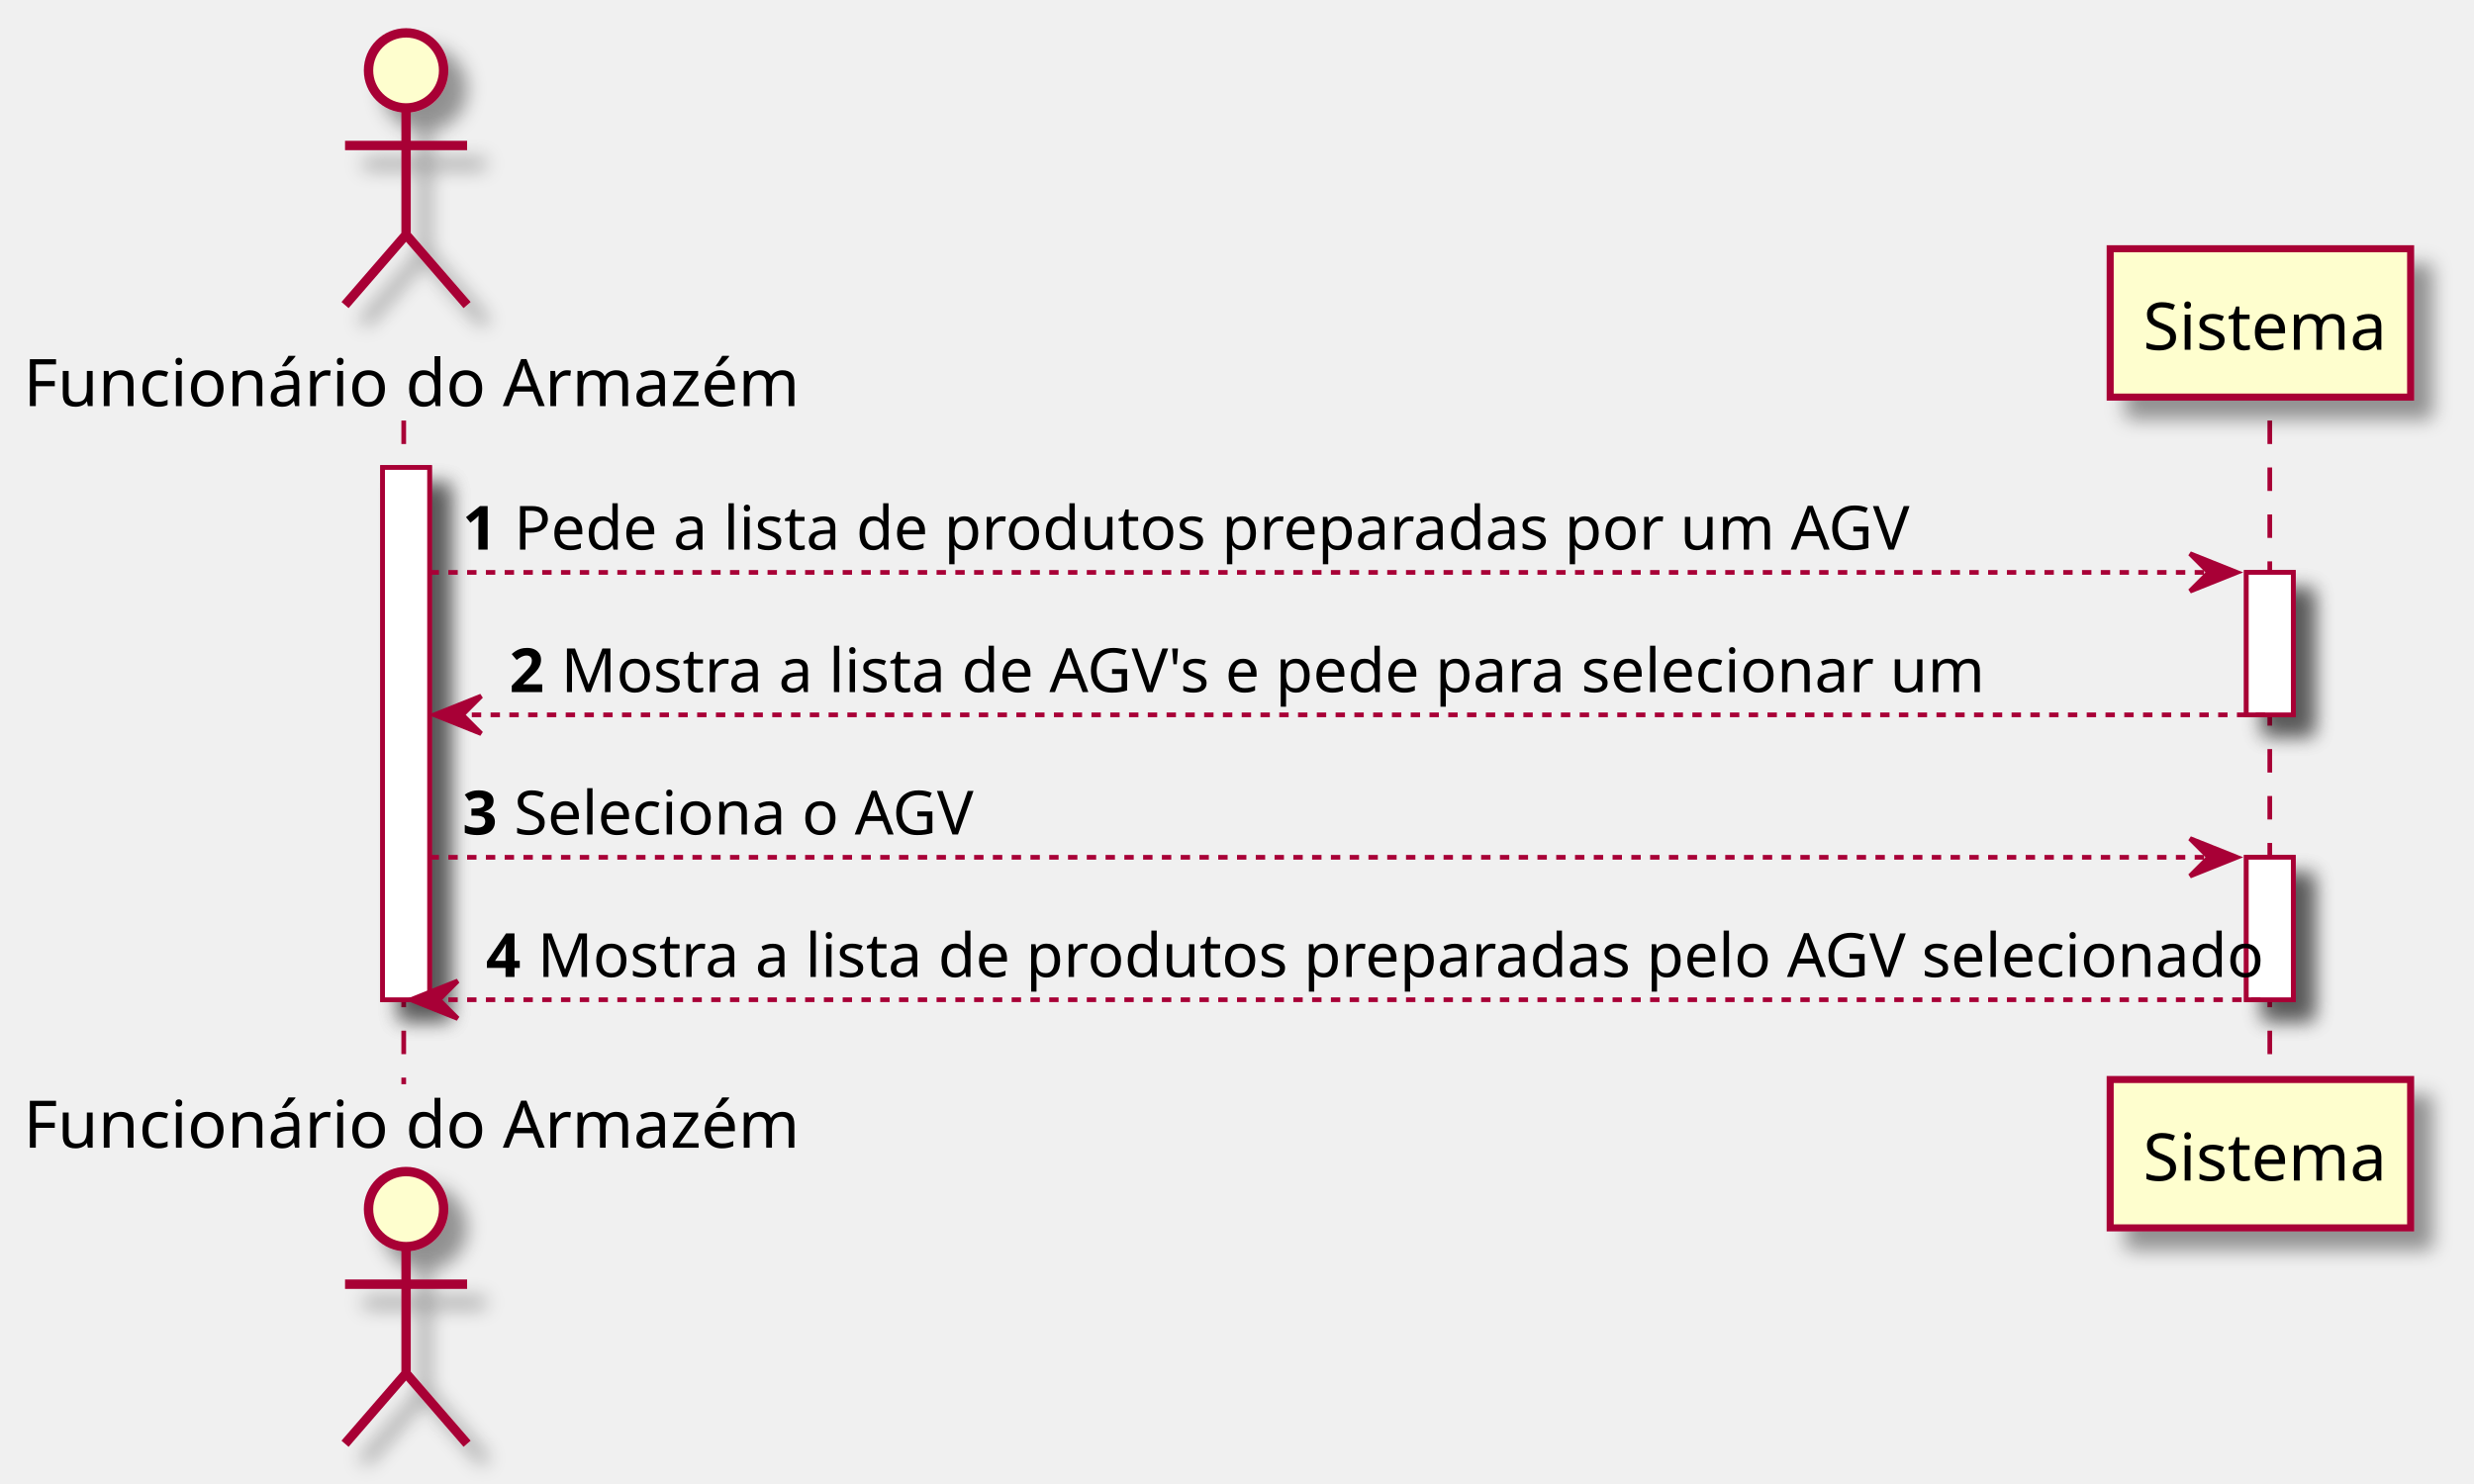
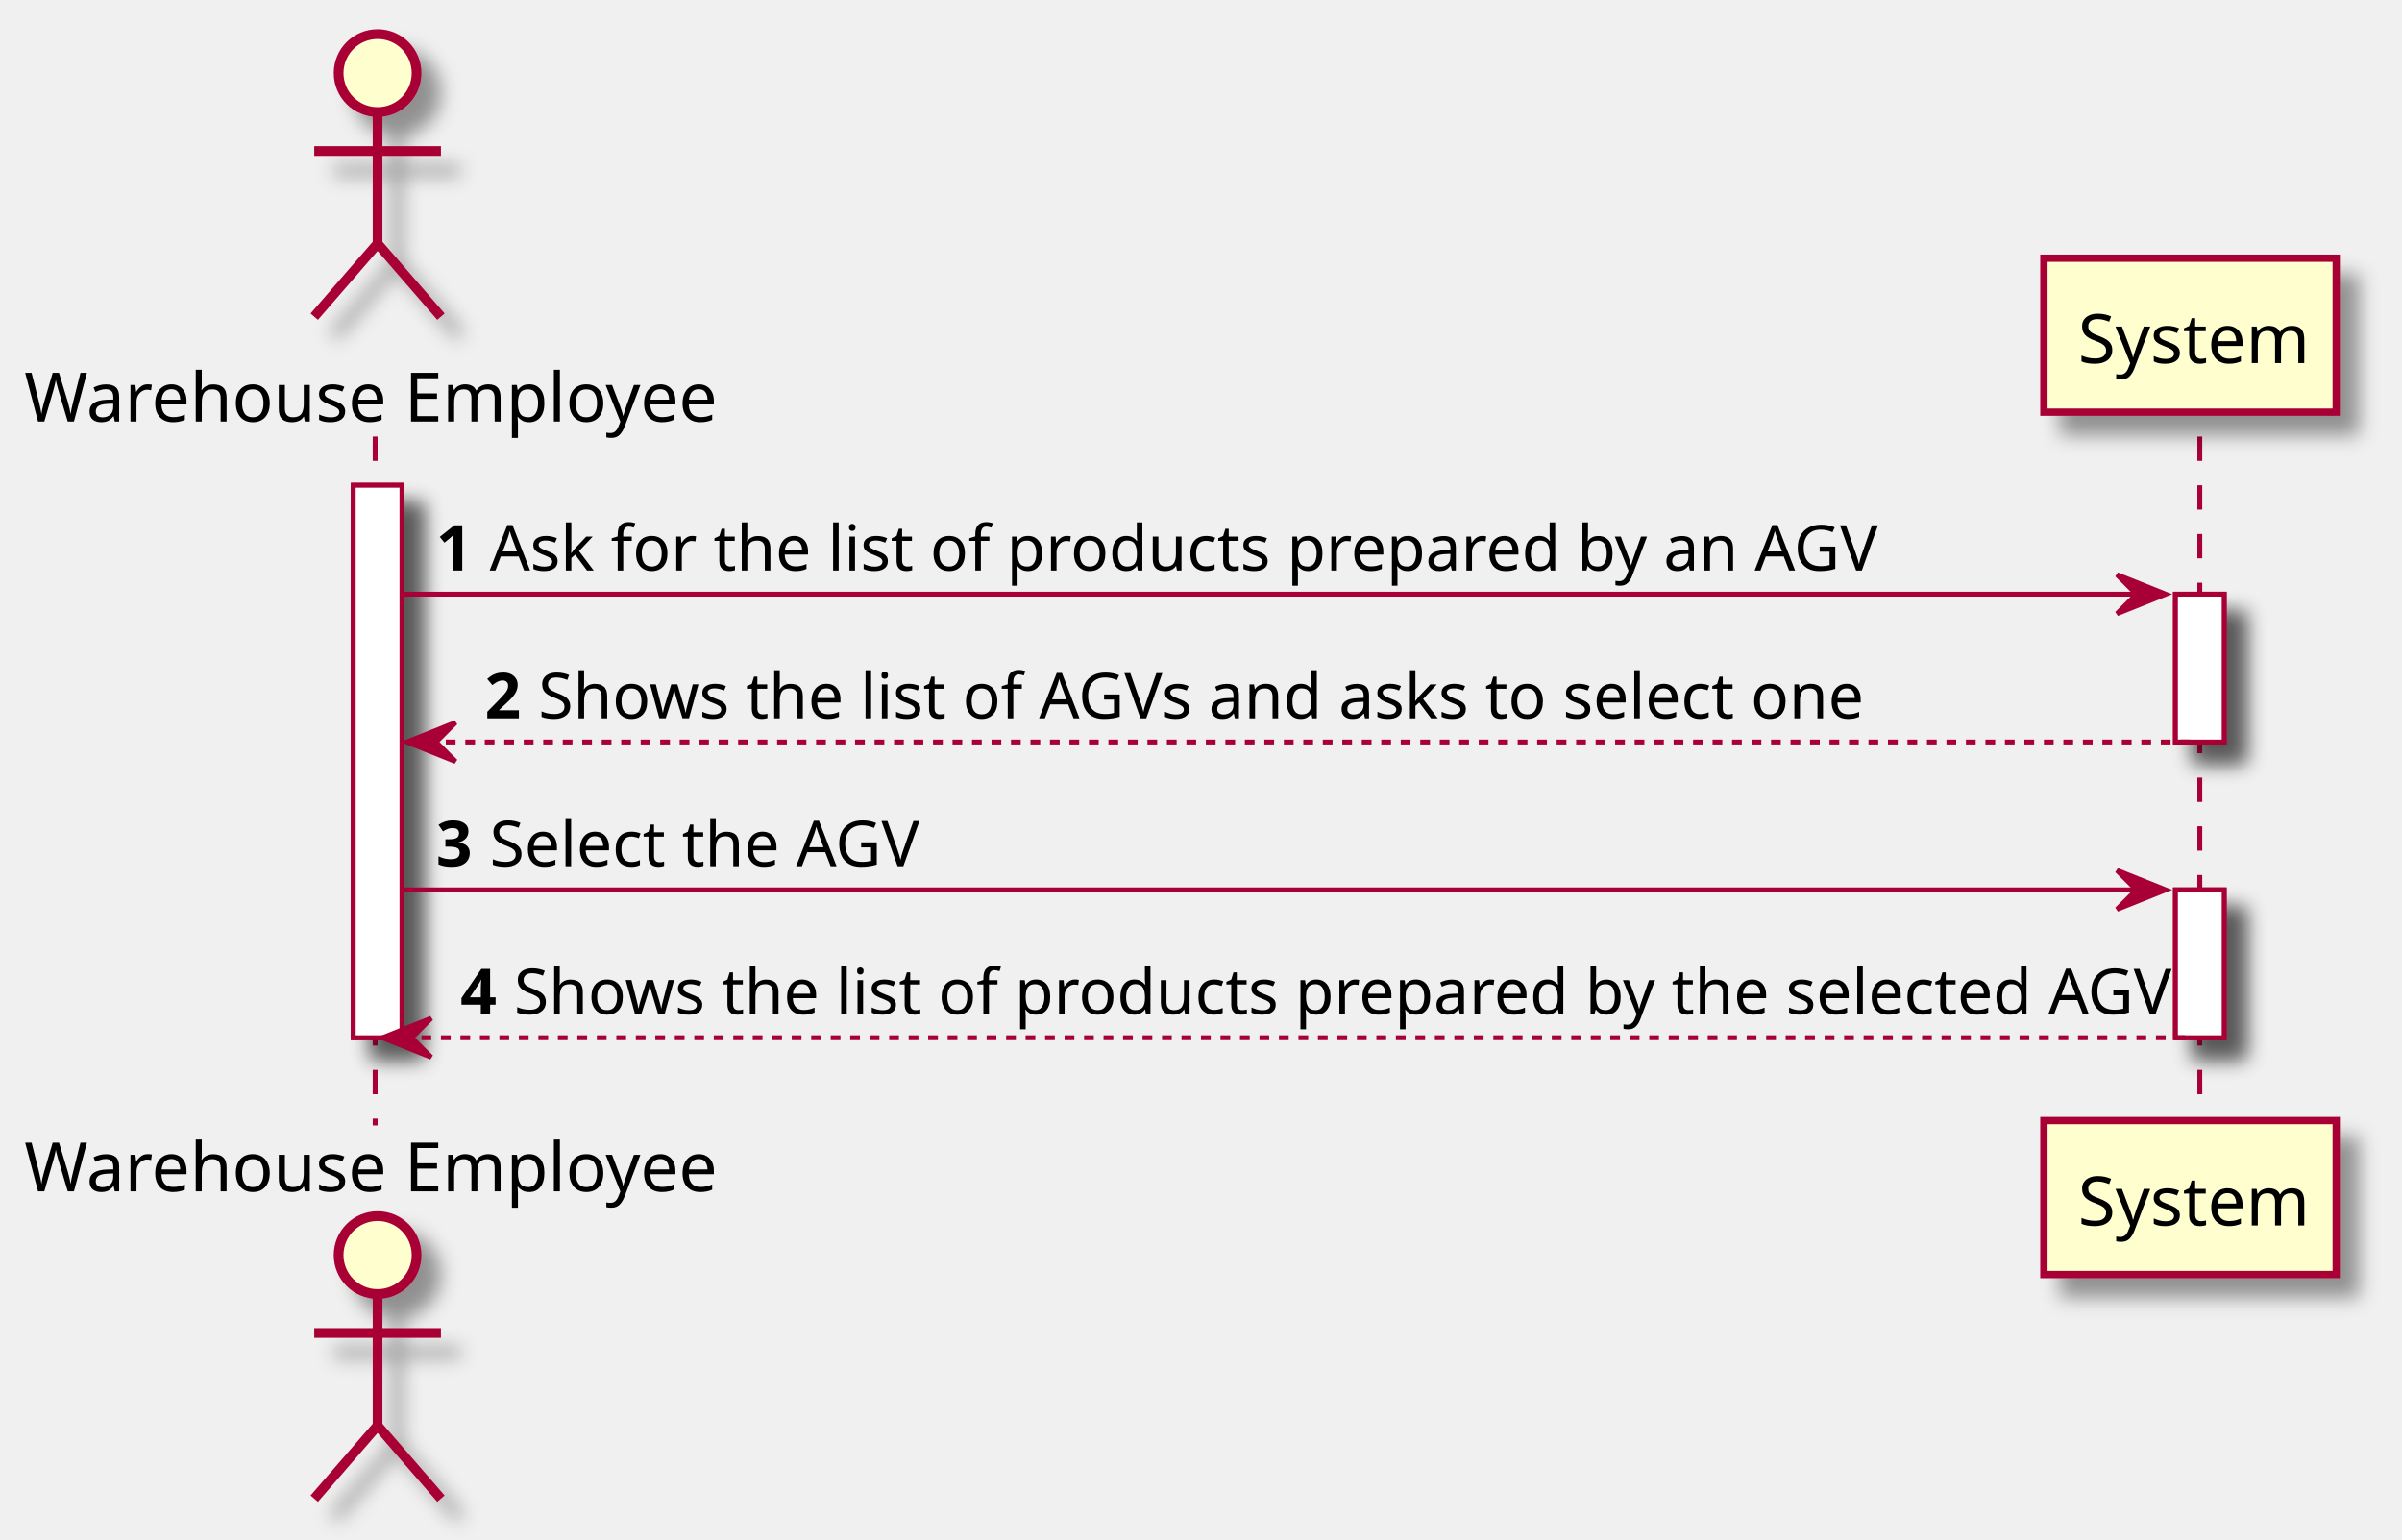
- <svg xmlns="http://www.w3.org/2000/svg" contentScriptType="application/ecmascript" contentStyleType="text/css" height="316px" preserveAspectRatio="none" style="width:527px;height:316px;background:#FFFFFF;" version="1.1" viewBox="0 0 527 316" width="527px" zoomAndPan="magnify">
+ <svg xmlns="http://www.w3.org/2000/svg" contentScriptType="application/ecmascript" contentStyleType="text/css" height="316px" preserveAspectRatio="none" style="width:493px;height:316px;background:#FFFFFF;" version="1.1" viewBox="0 0 493 316" width="493px" zoomAndPan="magnify">
  <defs>
-     <filter height="300%" id="faxah1228rp6m" width="300%" x="-1" y="-1">
+     <filter height="300%" id="f1uzrqyoq16ygi" width="300%" x="-1" y="-1">
      <feGaussianBlur result="blurOut" stdDeviation="2.0" />
      <feColorMatrix in="blurOut" result="blurOut2" type="matrix" values="0 0 0 0 0 0 0 0 0 0 0 0 0 0 0 0 0 0 .4 0" />
      <feOffset dx="4.0" dy="4.0" in="blurOut2" result="blurOut3" />
      <feBlend in="SourceGraphic" in2="blurOut3" mode="normal" />
    </filter>
  </defs>
  <g>
-     <rect fill="#FFFFFF" filter="url(#faxah1228rp6m)" height="113.406" style="stroke:#A80036;stroke-width:1.0;" width="10" x="81.5" y="99.609" />
-     <rect fill="#FFFFFF" filter="url(#faxah1228rp6m)" height="30.352" style="stroke:#A80036;stroke-width:1.0;" width="10" x="478.5" y="121.961" />
-     <rect fill="#FFFFFF" filter="url(#faxah1228rp6m)" height="30.352" style="stroke:#A80036;stroke-width:1.0;" width="10" x="478.5" y="182.664" />
-     <line style="stroke:#A80036;stroke-width:1.0;stroke-dasharray:5.0,5.0;" x1="86" x2="86" y1="89.609" y2="231.016" />
-     <line style="stroke:#A80036;stroke-width:1.0;stroke-dasharray:5.0,5.0;" x1="483.5" x2="483.5" y1="89.609" y2="231.016" />
-     <text fill="#000000" font-family="sans-serif" font-size="14" lengthAdjust="spacing" textLength="157" x="5" y="86.533">Funcionário do Armazém</text>
-     <ellipse cx="86.5" cy="15" fill="#FEFECE" filter="url(#faxah1228rp6m)" rx="8" ry="8" style="stroke:#A80036;stroke-width:2.0;" />
-     <path d="M86.5,23 L86.5,50 M73.5,31 L99.5,31 M86.5,50 L73.5,65 M86.5,50 L99.5,65 " fill="none" filter="url(#faxah1228rp6m)" style="stroke:#A80036;stroke-width:2.0;" />
-     <text fill="#000000" font-family="sans-serif" font-size="14" lengthAdjust="spacing" textLength="157" x="5" y="244.549">Funcionário do Armazém</text>
-     <ellipse cx="86.5" cy="257.625" fill="#FEFECE" filter="url(#faxah1228rp6m)" rx="8" ry="8" style="stroke:#A80036;stroke-width:2.0;" />
-     <path d="M86.5,265.625 L86.5,292.625 M73.5,273.625 L99.5,273.625 M86.5,292.625 L73.5,307.625 M86.5,292.625 L99.5,307.625 " fill="none" filter="url(#faxah1228rp6m)" style="stroke:#A80036;stroke-width:2.0;" />
-     <rect fill="#FEFECE" filter="url(#faxah1228rp6m)" height="31.609" style="stroke:#A80036;stroke-width:1.5;" width="64" x="449.5" y="53" />
-     <text fill="#000000" font-family="sans-serif" font-size="14" lengthAdjust="spacing" textLength="50" x="456.5" y="74.533">Sistema</text>
-     <rect fill="#FEFECE" filter="url(#faxah1228rp6m)" height="31.609" style="stroke:#A80036;stroke-width:1.5;" width="64" x="449.5" y="230.016" />
-     <text fill="#000000" font-family="sans-serif" font-size="14" lengthAdjust="spacing" textLength="50" x="456.5" y="251.549">Sistema</text>
-     <rect fill="#FFFFFF" filter="url(#faxah1228rp6m)" height="113.406" style="stroke:#A80036;stroke-width:1.0;" width="10" x="81.5" y="99.609" />
-     <rect fill="#FFFFFF" filter="url(#faxah1228rp6m)" height="30.352" style="stroke:#A80036;stroke-width:1.0;" width="10" x="478.5" y="121.961" />
-     <rect fill="#FFFFFF" filter="url(#faxah1228rp6m)" height="30.352" style="stroke:#A80036;stroke-width:1.0;" width="10" x="478.5" y="182.664" />
-     <polygon fill="#A80036" points="466.5,117.961,476.5,121.961,466.5,125.961,470.5,121.961" style="stroke:#A80036;stroke-width:1.0;" />
-     <line style="stroke:#A80036;stroke-width:1.0;stroke-dasharray:2.0,2.0;" x1="91.5" x2="472.5" y1="121.961" y2="121.961" />
-     <text fill="#000000" font-family="sans-serif" font-size="13" font-weight="bold" lengthAdjust="spacing" textLength="7" x="98.5" y="117.105">1</text>
-     <text fill="#000000" font-family="sans-serif" font-size="13" lengthAdjust="spacing" textLength="285" x="109.5" y="117.105">Pede a lista de produtos preparadas por um AGV</text>
-     <polygon fill="#A80036" points="102.5,148.312,92.5,152.312,102.5,156.312,98.5,152.312" style="stroke:#A80036;stroke-width:1.0;" />
-     <line style="stroke:#A80036;stroke-width:1.0;stroke-dasharray:2.0,2.0;" x1="96.5" x2="482.5" y1="152.312" y2="152.312" />
-     <text fill="#000000" font-family="sans-serif" font-size="13" font-weight="bold" lengthAdjust="spacing" textLength="7" x="108.5" y="147.456">2</text>
-     <text fill="#000000" font-family="sans-serif" font-size="13" lengthAdjust="spacing" textLength="295" x="119.5" y="147.456">Mostra a lista de AGV's e pede para selecionar um</text>
-     <polygon fill="#A80036" points="466.5,178.664,476.5,182.664,466.5,186.664,470.5,182.664" style="stroke:#A80036;stroke-width:1.0;" />
-     <line style="stroke:#A80036;stroke-width:1.0;stroke-dasharray:2.0,2.0;" x1="91.5" x2="472.5" y1="182.664" y2="182.664" />
-     <text fill="#000000" font-family="sans-serif" font-size="13" font-weight="bold" lengthAdjust="spacing" textLength="7" x="98.5" y="177.808">3</text>
-     <text fill="#000000" font-family="sans-serif" font-size="13" lengthAdjust="spacing" textLength="100" x="109.5" y="177.808">Seleciona o AGV</text>
-     <polygon fill="#A80036" points="97.5,209.016,87.5,213.016,97.5,217.016,93.5,213.016" style="stroke:#A80036;stroke-width:1.0;" />
-     <line style="stroke:#A80036;stroke-width:1.0;stroke-dasharray:2.0,2.0;" x1="91.5" x2="482.5" y1="213.016" y2="213.016" />
-     <text fill="#000000" font-family="sans-serif" font-size="13" font-weight="bold" lengthAdjust="spacing" textLength="7" x="103.5" y="208.159">4</text>
-     <text fill="#000000" font-family="sans-serif" font-size="13" lengthAdjust="spacing" textLength="352" x="114.5" y="208.159">Mostra a lista de produtos preparadas pelo AGV selecionado</text>
+     <rect fill="#FFFFFF" filter="url(#f1uzrqyoq16ygi)" height="113.406" style="stroke:#A80036;stroke-width:1.0;" width="10" x="72.5" y="99.609" />
+     <rect fill="#FFFFFF" filter="url(#f1uzrqyoq16ygi)" height="30.352" style="stroke:#A80036;stroke-width:1.0;" width="10" x="446.5" y="121.961" />
+     <rect fill="#FFFFFF" filter="url(#f1uzrqyoq16ygi)" height="30.352" style="stroke:#A80036;stroke-width:1.0;" width="10" x="446.5" y="182.664" />
+     <line style="stroke:#A80036;stroke-width:1.0;stroke-dasharray:5.0,5.0;" x1="77" x2="77" y1="89.609" y2="231.016" />
+     <line style="stroke:#A80036;stroke-width:1.0;stroke-dasharray:5.0,5.0;" x1="451.5" x2="451.5" y1="89.609" y2="231.016" />
+     <text fill="#000000" font-family="sans-serif" font-size="14" lengthAdjust="spacing" textLength="139" x="5" y="86.533">Warehouse Employee</text>
+     <ellipse cx="77.5" cy="15" fill="#FEFECE" filter="url(#f1uzrqyoq16ygi)" rx="8" ry="8" style="stroke:#A80036;stroke-width:2.0;" />
+     <path d="M77.5,23 L77.5,50 M64.5,31 L90.5,31 M77.5,50 L64.5,65 M77.5,50 L90.5,65 " fill="none" filter="url(#f1uzrqyoq16ygi)" style="stroke:#A80036;stroke-width:2.0;" />
+     <text fill="#000000" font-family="sans-serif" font-size="14" lengthAdjust="spacing" textLength="139" x="5" y="244.549">Warehouse Employee</text>
+     <ellipse cx="77.5" cy="257.625" fill="#FEFECE" filter="url(#f1uzrqyoq16ygi)" rx="8" ry="8" style="stroke:#A80036;stroke-width:2.0;" />
+     <path d="M77.5,265.625 L77.5,292.625 M64.5,273.625 L90.5,273.625 M77.5,292.625 L64.5,307.625 M77.5,292.625 L90.5,307.625 " fill="none" filter="url(#f1uzrqyoq16ygi)" style="stroke:#A80036;stroke-width:2.0;" />
+     <rect fill="#FEFECE" filter="url(#f1uzrqyoq16ygi)" height="31.609" style="stroke:#A80036;stroke-width:1.5;" width="60" x="419.5" y="53" />
+     <text fill="#000000" font-family="sans-serif" font-size="14" lengthAdjust="spacing" textLength="46" x="426.5" y="74.533">System</text>
+     <rect fill="#FEFECE" filter="url(#f1uzrqyoq16ygi)" height="31.609" style="stroke:#A80036;stroke-width:1.5;" width="60" x="419.5" y="230.016" />
+     <text fill="#000000" font-family="sans-serif" font-size="14" lengthAdjust="spacing" textLength="46" x="426.5" y="251.549">System</text>
+     <rect fill="#FFFFFF" filter="url(#f1uzrqyoq16ygi)" height="113.406" style="stroke:#A80036;stroke-width:1.0;" width="10" x="72.5" y="99.609" />
+     <rect fill="#FFFFFF" filter="url(#f1uzrqyoq16ygi)" height="30.352" style="stroke:#A80036;stroke-width:1.0;" width="10" x="446.5" y="121.961" />
+     <rect fill="#FFFFFF" filter="url(#f1uzrqyoq16ygi)" height="30.352" style="stroke:#A80036;stroke-width:1.0;" width="10" x="446.5" y="182.664" />
+     <polygon fill="#A80036" points="434.5,117.961,444.5,121.961,434.5,125.961,438.5,121.961" style="stroke:#A80036;stroke-width:1.0;" />
+     <line style="stroke:#A80036;stroke-width:1.0;" x1="82.5" x2="440.5" y1="121.961" y2="121.961" />
+     <text fill="#000000" font-family="sans-serif" font-size="13" font-weight="bold" lengthAdjust="spacing" textLength="7" x="89.5" y="117.105">1</text>
+     <text fill="#000000" font-family="sans-serif" font-size="13" lengthAdjust="spacing" textLength="274" x="100.5" y="117.105">Ask for the list of products prepared by an AGV</text>
+     <polygon fill="#A80036" points="93.5,148.312,83.5,152.312,93.5,156.312,89.5,152.312" style="stroke:#A80036;stroke-width:1.0;" />
+     <line style="stroke:#A80036;stroke-width:1.0;stroke-dasharray:2.0,2.0;" x1="87.5" x2="450.5" y1="152.312" y2="152.312" />
+     <text fill="#000000" font-family="sans-serif" font-size="13" font-weight="bold" lengthAdjust="spacing" textLength="7" x="99.5" y="147.456">2</text>
+     <text fill="#000000" font-family="sans-serif" font-size="13" lengthAdjust="spacing" textLength="271" x="110.5" y="147.456">Shows the list of AGVs and asks to select one</text>
+     <polygon fill="#A80036" points="434.5,178.664,444.5,182.664,434.5,186.664,438.5,182.664" style="stroke:#A80036;stroke-width:1.0;" />
+     <line style="stroke:#A80036;stroke-width:1.0;" x1="82.5" x2="440.5" y1="182.664" y2="182.664" />
+     <text fill="#000000" font-family="sans-serif" font-size="13" font-weight="bold" lengthAdjust="spacing" textLength="7" x="89.5" y="177.808">3</text>
+     <text fill="#000000" font-family="sans-serif" font-size="13" lengthAdjust="spacing" textLength="91" x="100.5" y="177.808">Select the AGV</text>
+     <polygon fill="#A80036" points="88.5,209.016,78.5,213.016,88.5,217.016,84.5,213.016" style="stroke:#A80036;stroke-width:1.0;" />
+     <line style="stroke:#A80036;stroke-width:1.0;stroke-dasharray:2.0,2.0;" x1="82.5" x2="450.5" y1="213.016" y2="213.016" />
+     <text fill="#000000" font-family="sans-serif" font-size="13" font-weight="bold" lengthAdjust="spacing" textLength="7" x="94.5" y="208.159">4</text>
+     <text fill="#000000" font-family="sans-serif" font-size="13" lengthAdjust="spacing" textLength="329" x="105.5" y="208.159">Shows the list of products prepared by the selected AGV</text>
  </g>
</svg>
